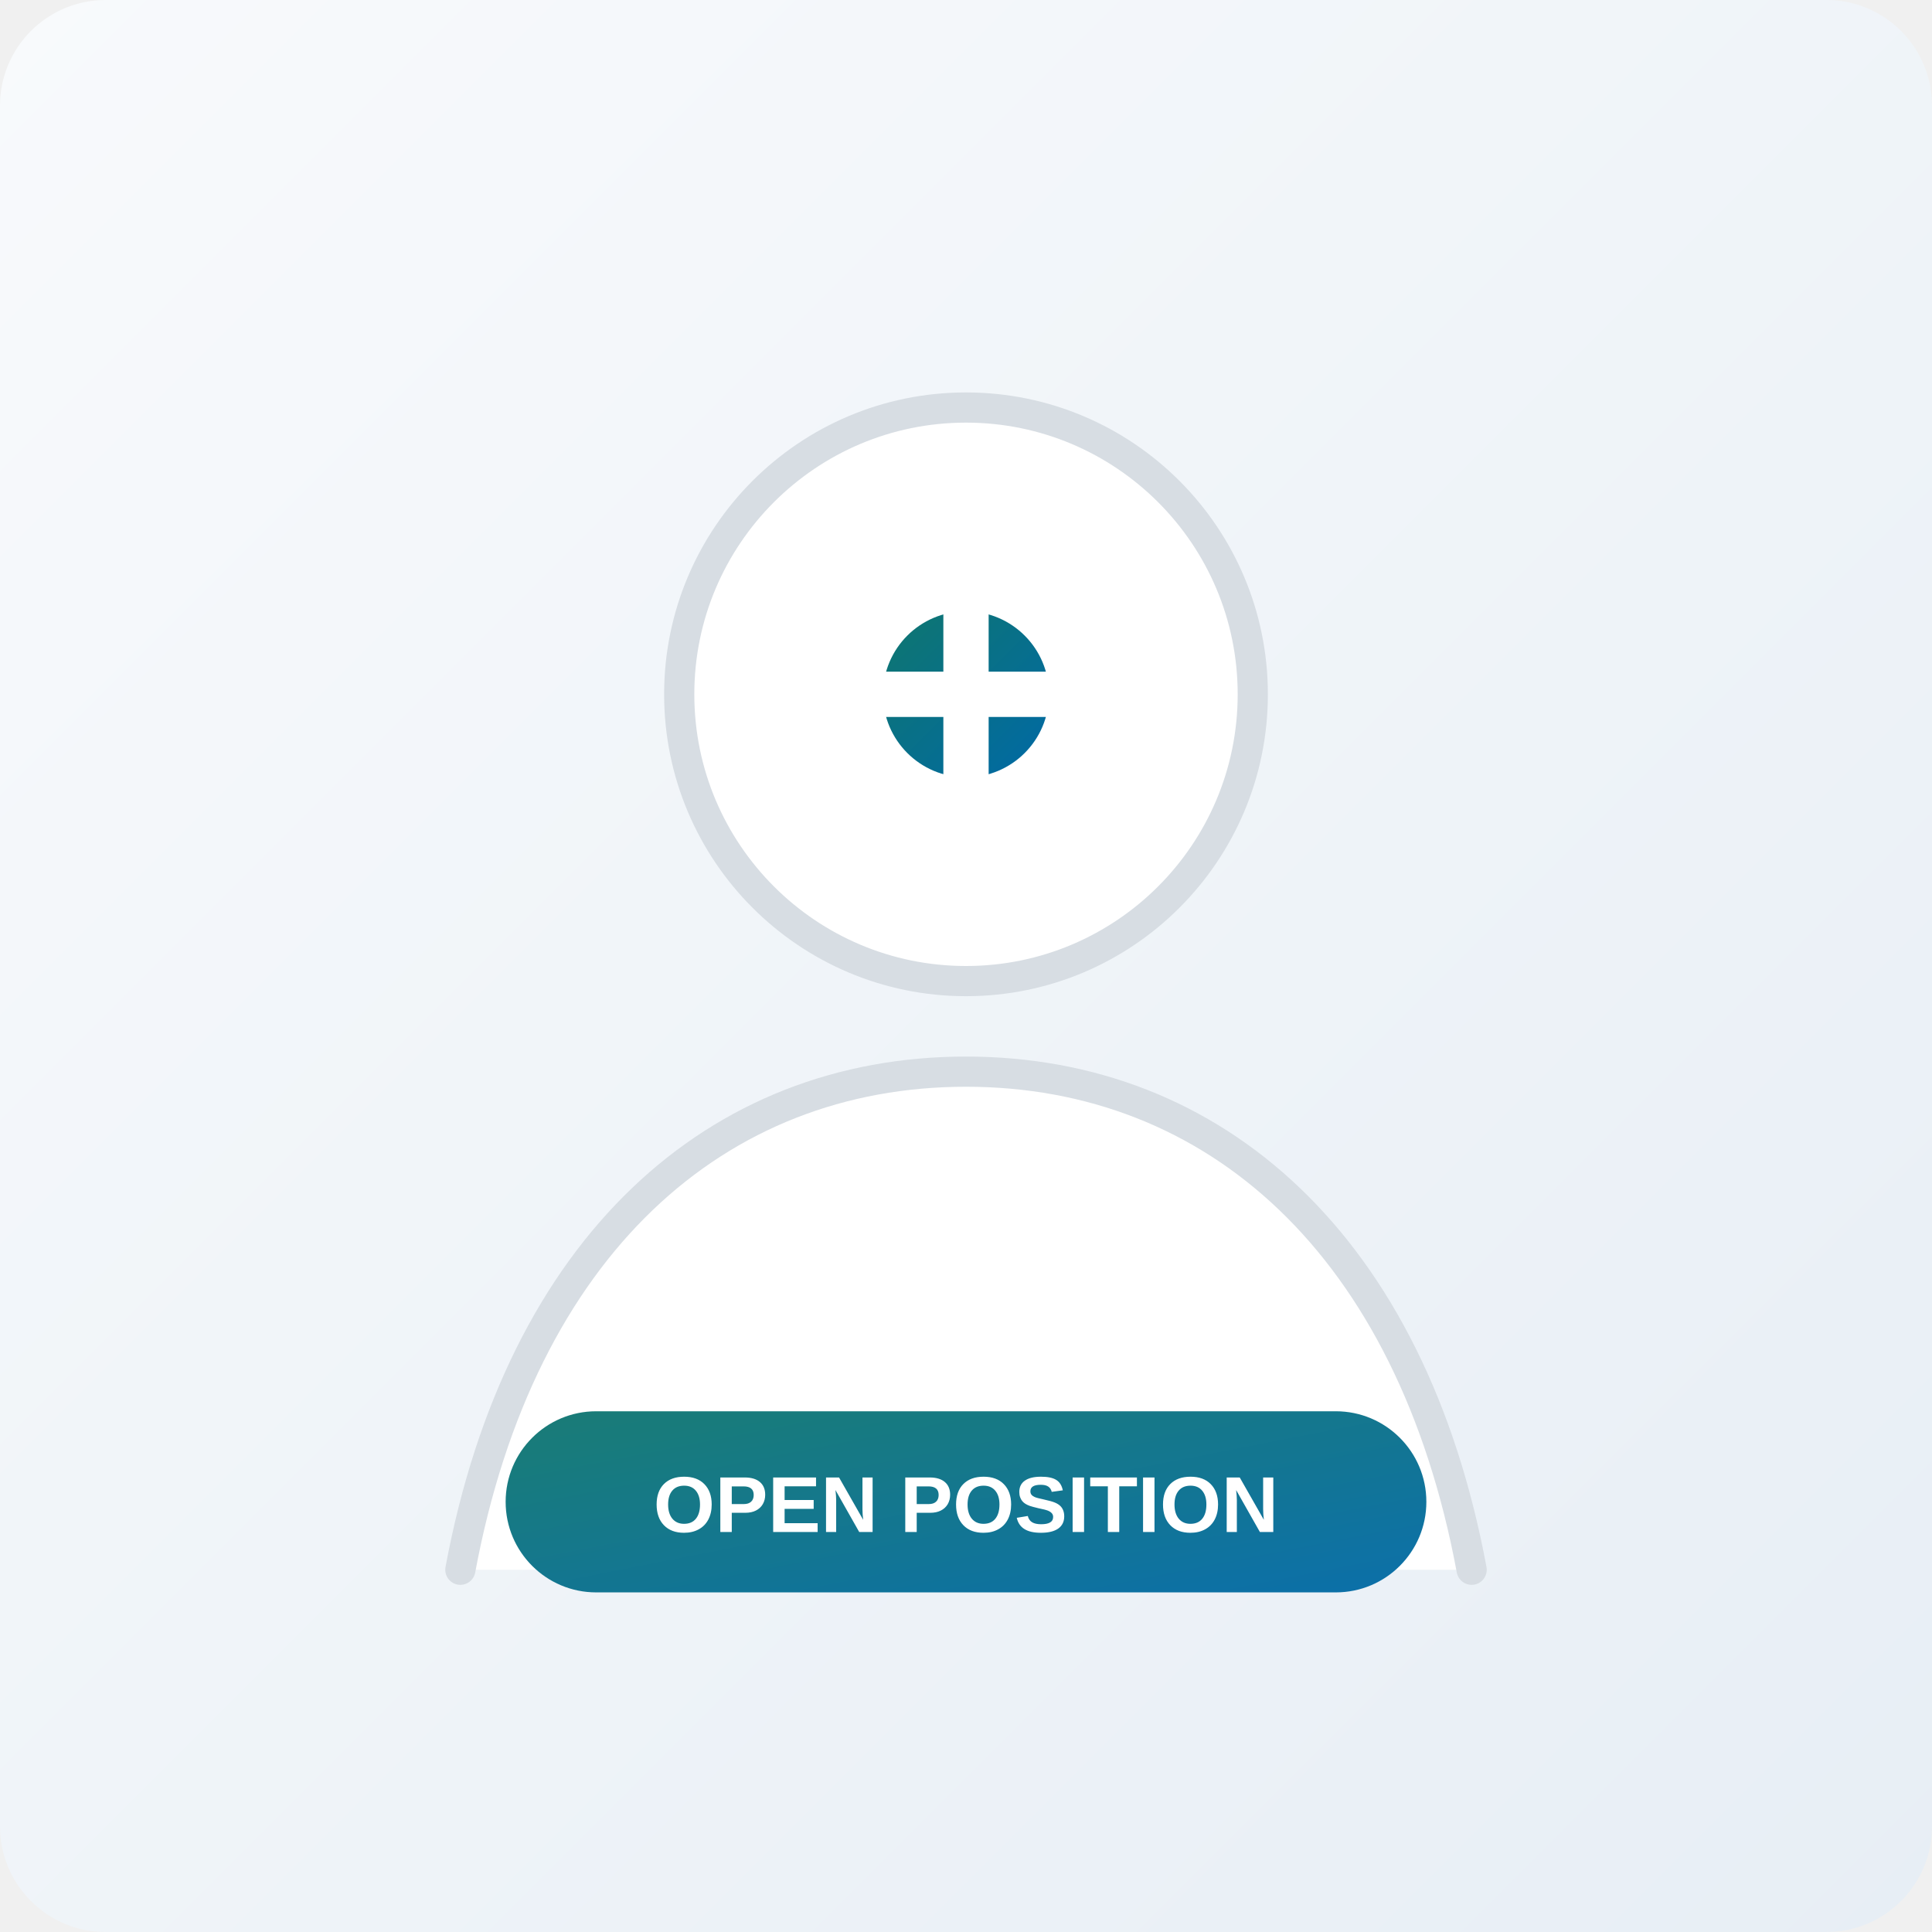
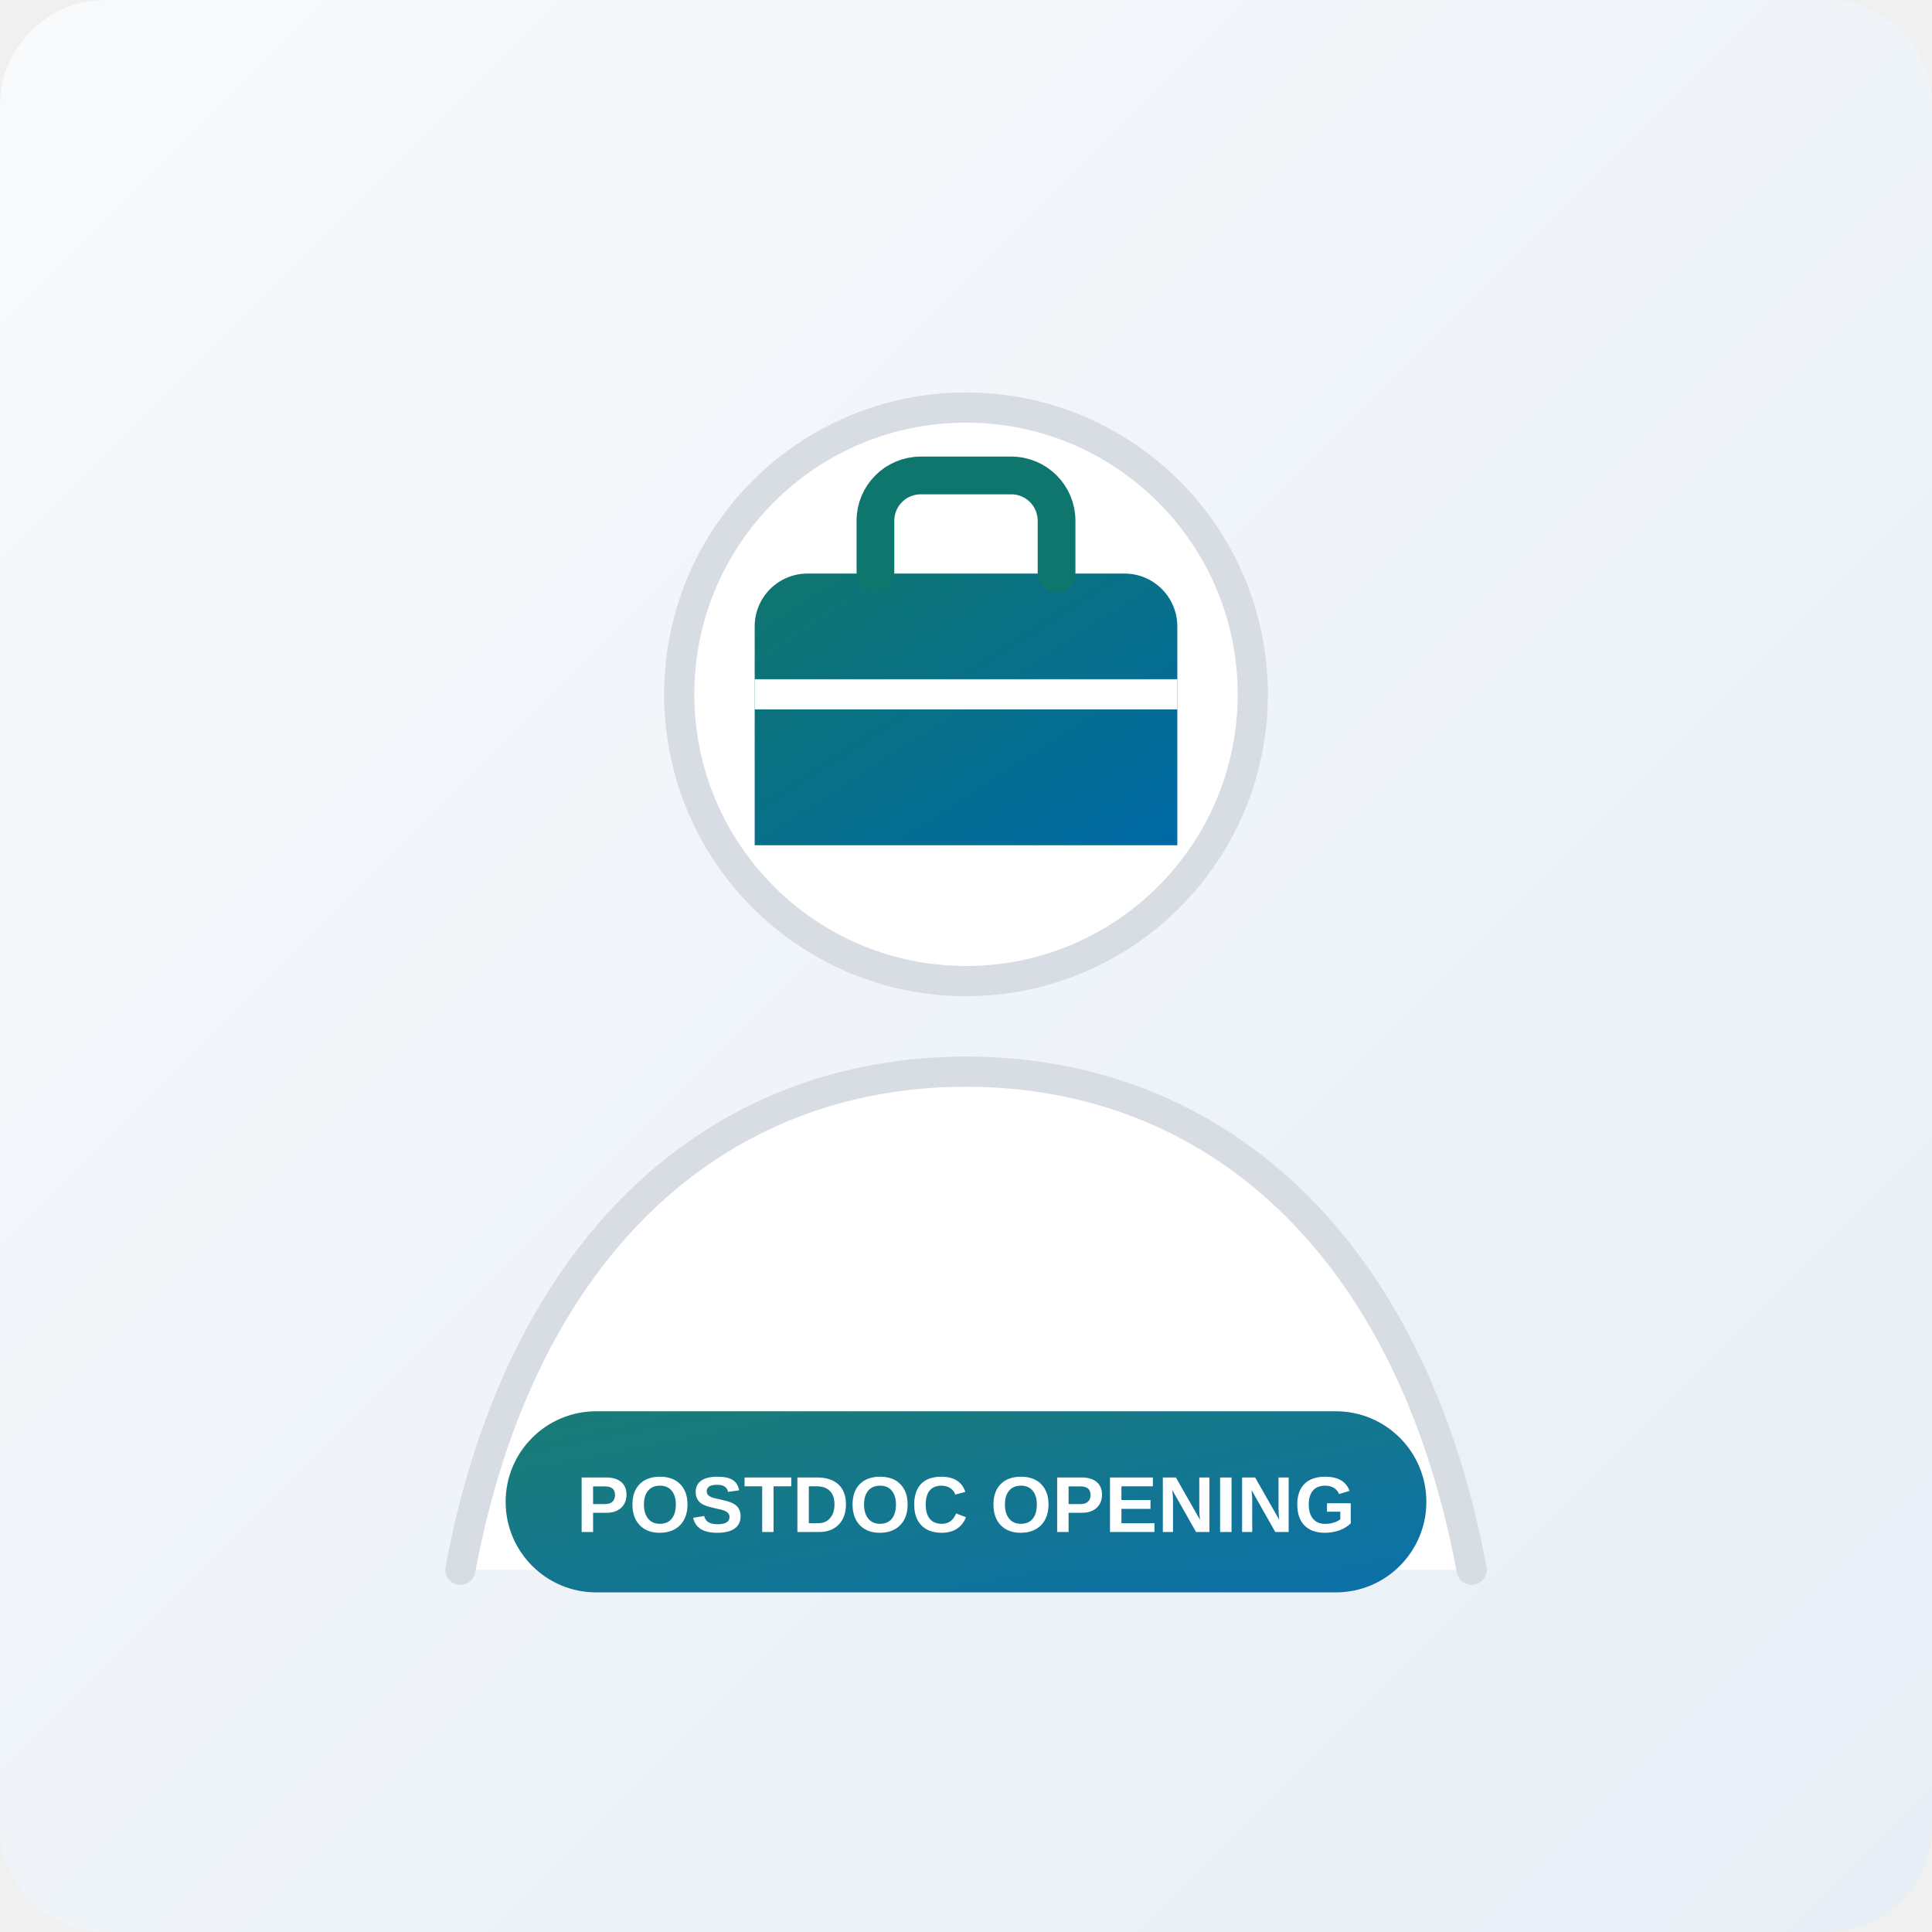
<svg xmlns="http://www.w3.org/2000/svg" viewBox="0 0 512 512" role="img" aria-labelledby="title desc">
  <defs>
    <linearGradient id="bg" x1="0" y1="0" x2="1" y2="1">
      <stop offset="0" stop-color="#f8fafc" />
      <stop offset="1" stop-color="#e7eef5" />
    </linearGradient>
    <linearGradient id="accent" x1="0" y1="0" x2="1" y2="1">
      <stop offset="0" stop-color="#0f766e" />
      <stop offset="1" stop-color="#0069a6" />
    </linearGradient>
  </defs>
  <rect width="512" height="512" rx="28" fill="url(#bg)" />
  <circle cx="256" cy="184" r="76" fill="#ffffff" stroke="#d7dde3" stroke-width="8" />
  <path d="M122 416c16-86 68-132 134-132s118 46 134 132" fill="#ffffff" stroke="#d7dde3" stroke-width="8" stroke-linecap="round" />
-   <circle cx="256" cy="184" r="22" fill="url(#accent)" />
-   <path d="M256 148v72M220 184h72" fill="none" stroke="#ffffff" stroke-width="12" stroke-linecap="round" />
+   <path d="M214 152h84a14 14 0 0 1 14 14v58h-112v-58a14 14 0 0 1 14-14z" fill="url(#accent)" />
+   <path d="M232 152v-14a12 12 0 0 1 12-12h24a12 12 0 0 1 12 12v14" fill="none" stroke="#0f766e" stroke-width="10" stroke-linecap="round" />
+   <path d="M200 184h112" fill="none" stroke="#ffffff" stroke-width="8" />
  <rect x="134" y="374" width="244" height="48" rx="24" fill="url(#accent)" opacity="0.95" />
-   <text x="256" y="406" text-anchor="middle" font-family="Arial, sans-serif" font-size="21" font-weight="800" fill="#ffffff">OPEN POSITION</text>
+   <text x="256" y="406" text-anchor="middle" font-family="Arial, sans-serif" font-size="21" font-weight="800" fill="#ffffff">POSTDOC OPENING</text>
</svg>
